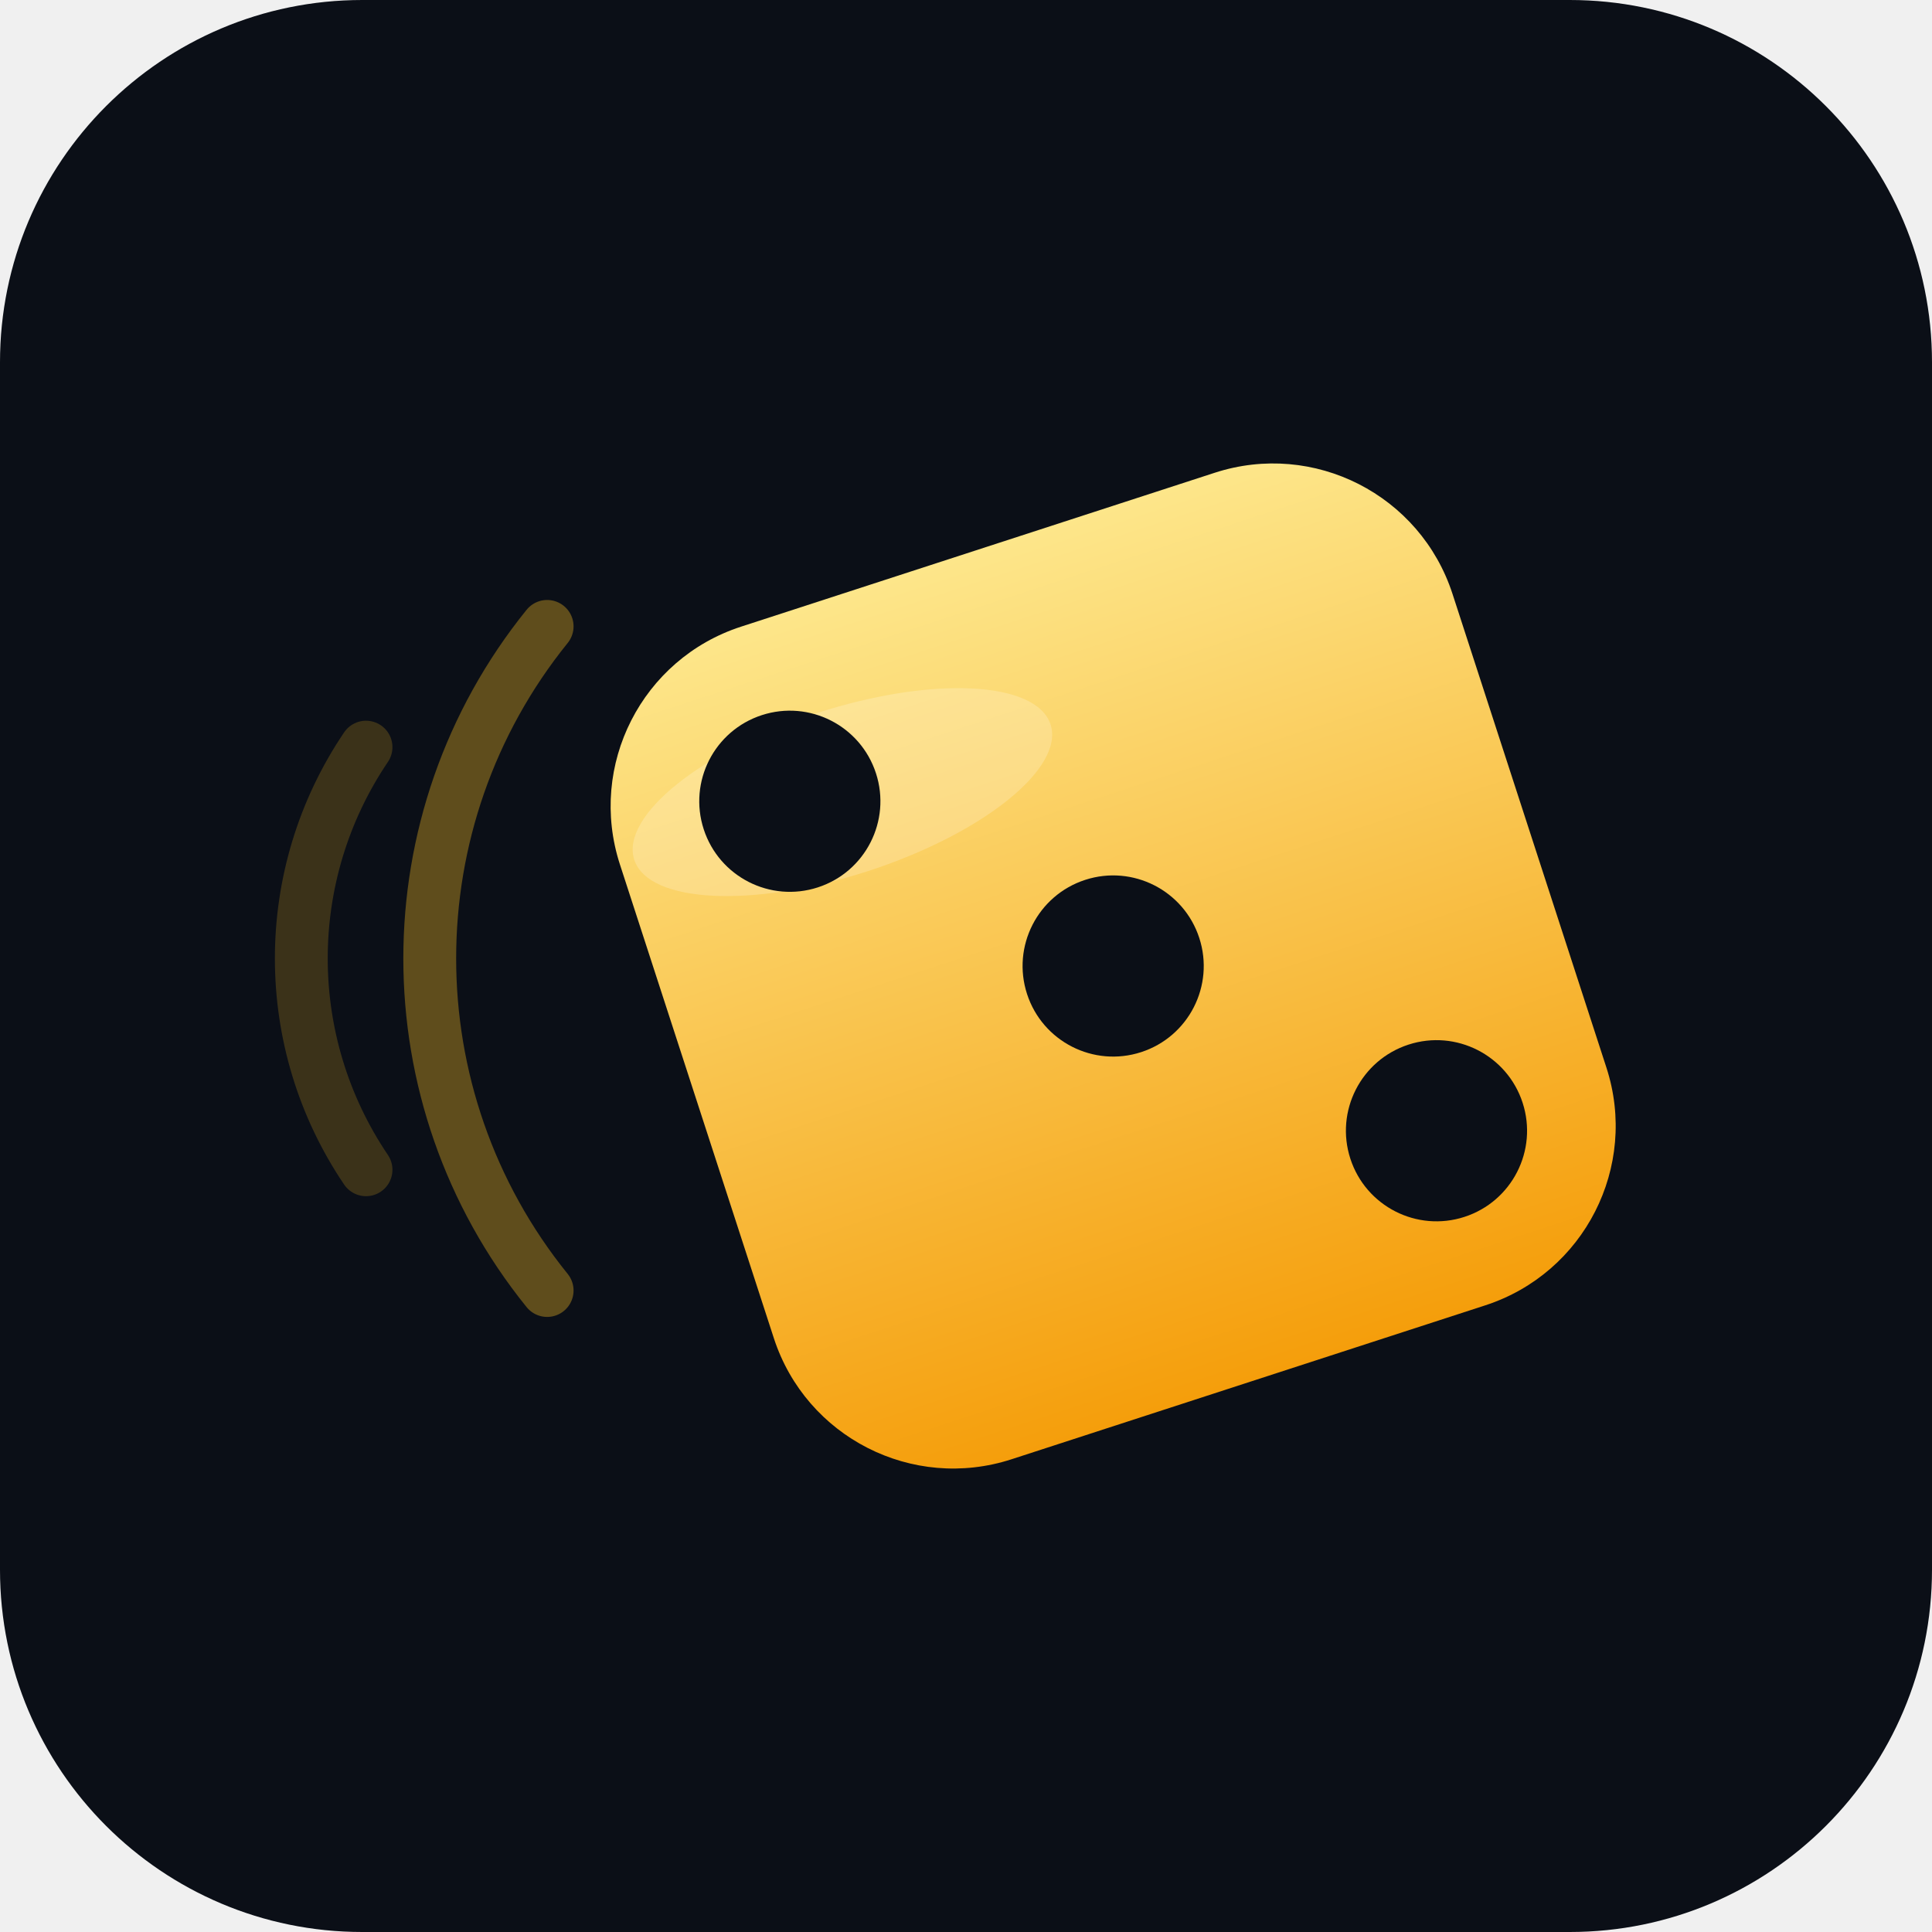
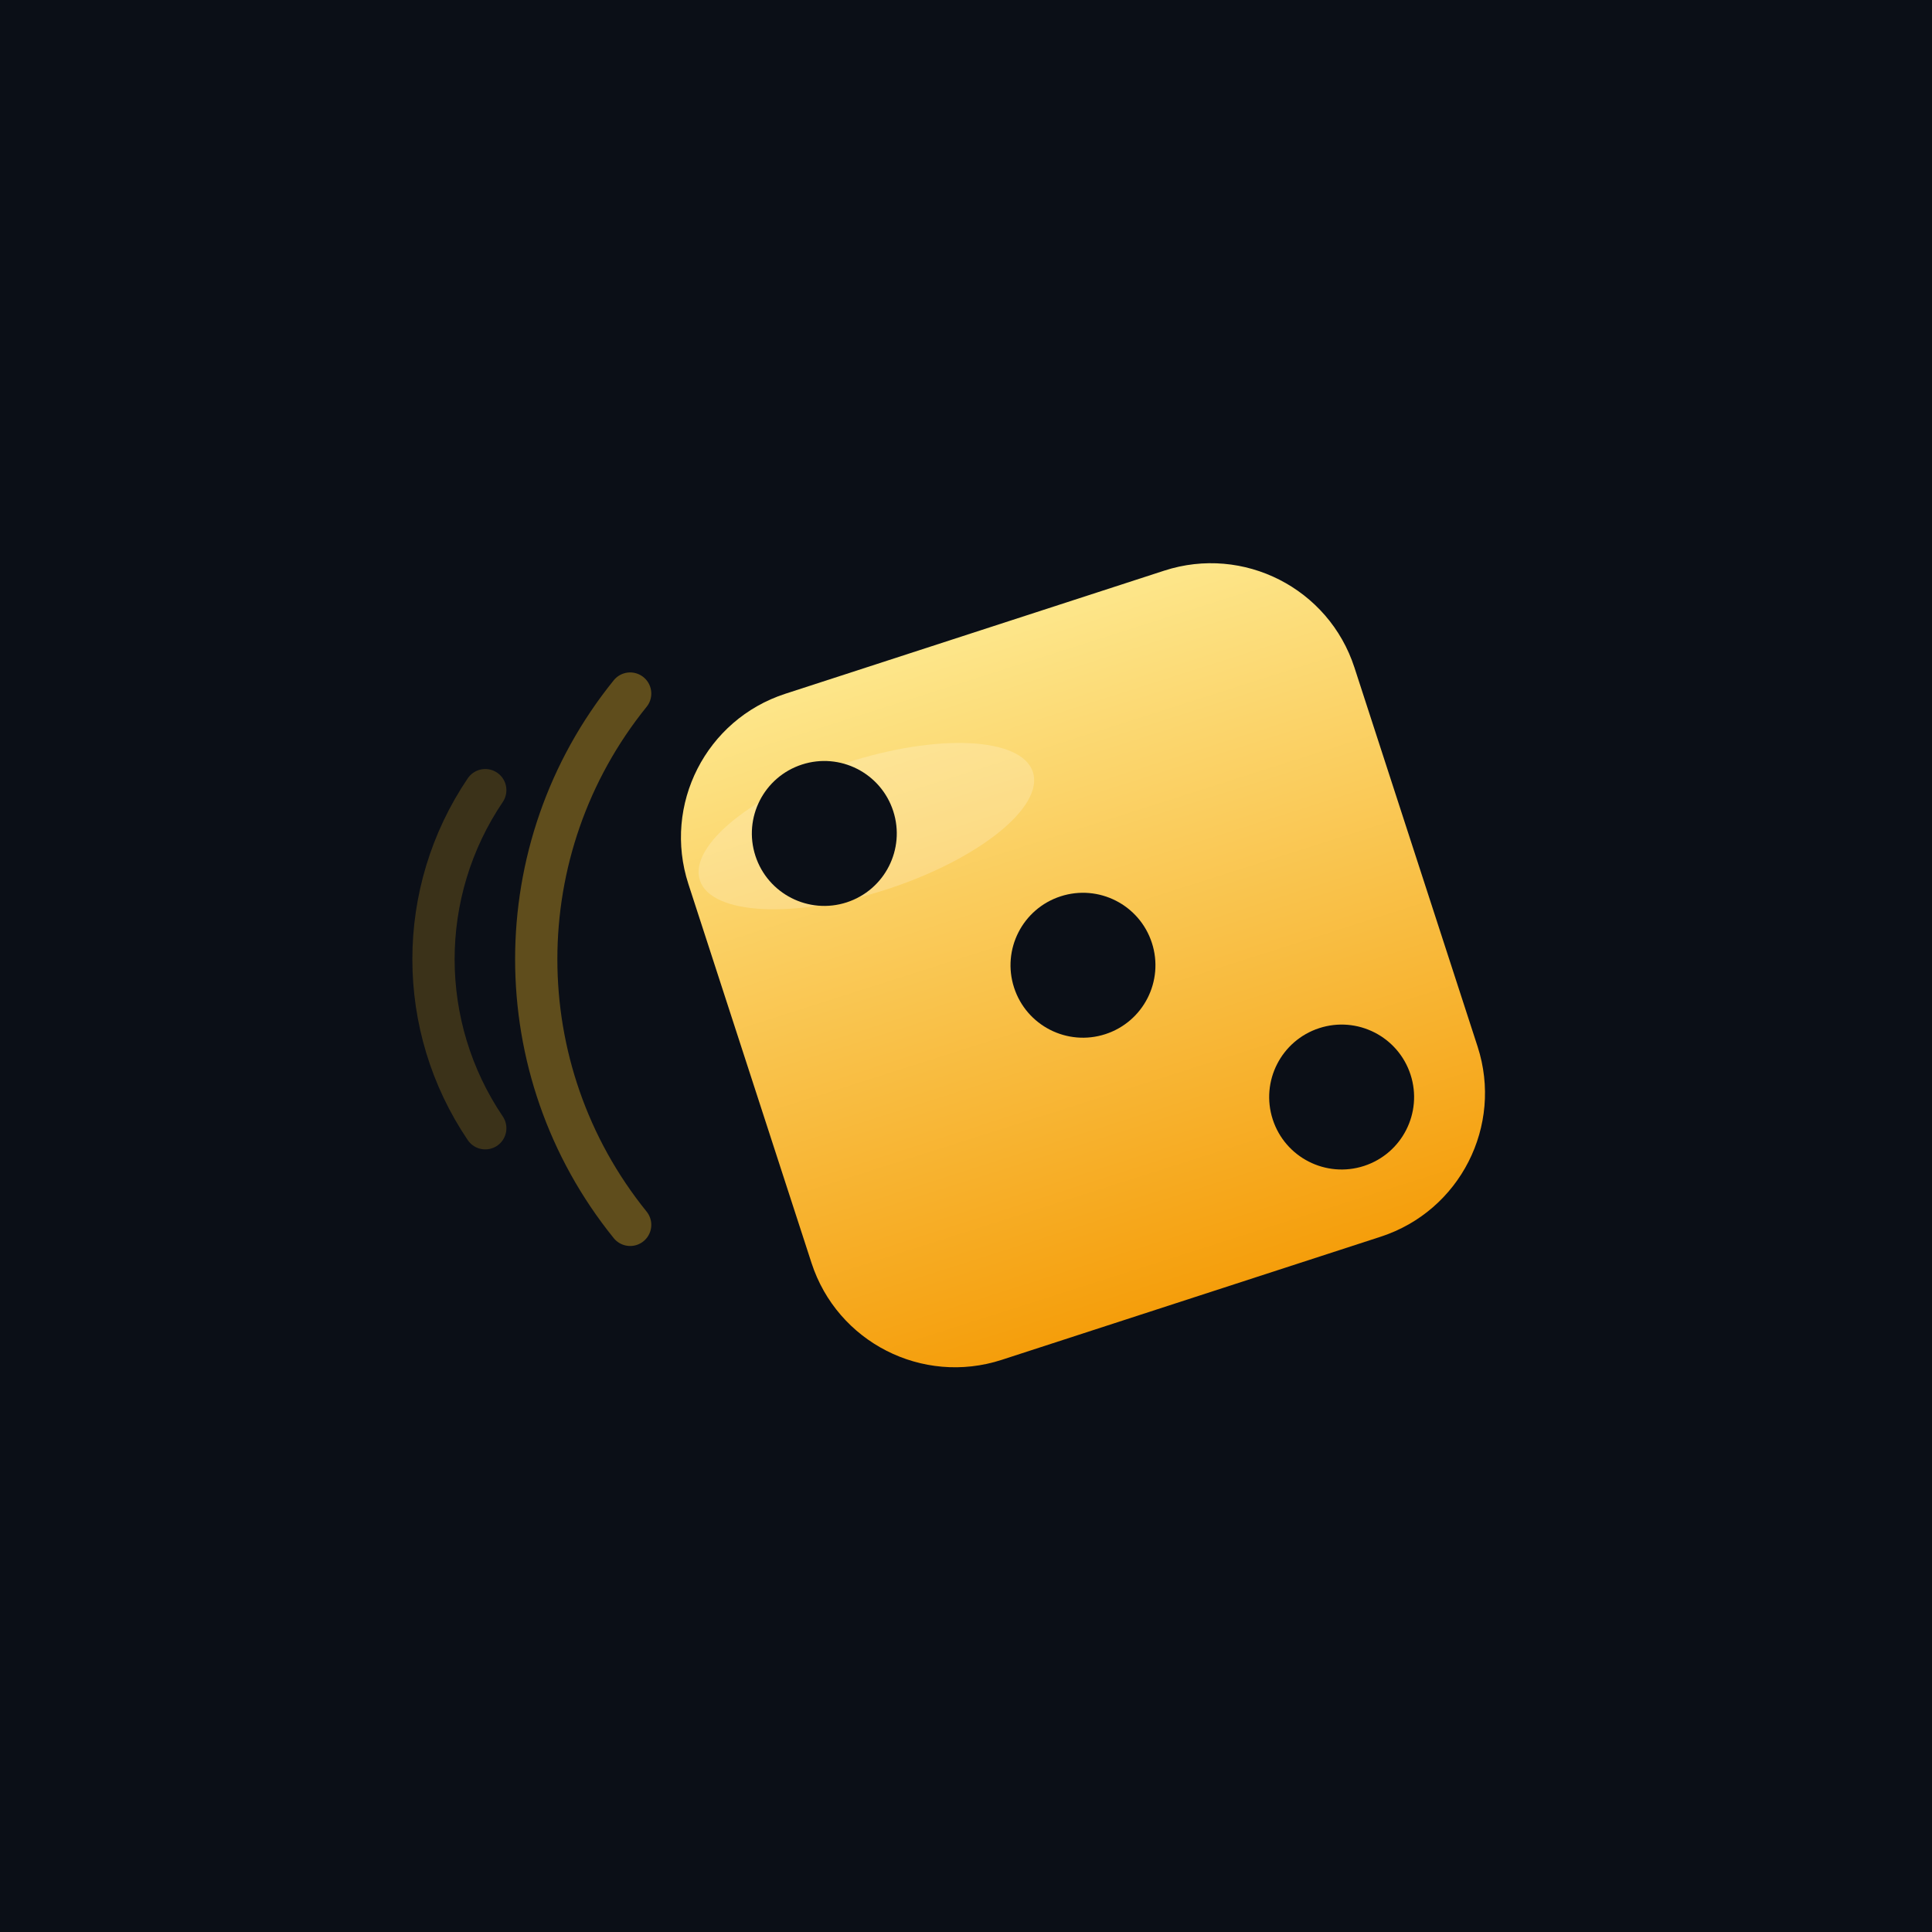
<svg xmlns="http://www.w3.org/2000/svg" viewBox="0 0 512 512">
  <style>
    .badge { fill: #0b0f17 }
    .arc { stroke: #fbbf24 }
    .pip { fill: #0b0f17 }
    .die-a { stop-color: #fde68a }
    .die-b { stop-color: #f59e0b }
    @media (prefers-color-scheme: light) {
      .badge { fill: #f5f2ea }
      .arc { stroke: #c2410c }
      .pip { fill: #fffbeb }
      .die-a { stop-color: #fbbf24 }
      .die-b { stop-color: #c2410c }
    }
  </style>
  <defs>
    <linearGradient id="die" x1="0" y1="0" x2="0" y2="1">
      <stop class="die-a" offset="0" />
      <stop class="die-b" offset="1" />
    </linearGradient>
  </defs>
-   <rect class="badge" width="512" height="512" rx="96" />
-   <g transform="translate(-5 -2)">
+   <rect class="badge" width="512" height="512" />
+   <g transform="translate(51 51) scale(0.8) translate(-5 -2)">
    <g class="arc" fill="none" stroke-linecap="round" stroke-width="14">
      <path d="M150 168a140 140 0 0 0 0 176" opacity="0.35" />
      <path d="M102 200a100 100 0 0 0 0 112" opacity="0.2" />
    </g>
    <g transform="rotate(-18 300 258)">
      <rect x="184" y="142" width="232" height="232" rx="50" fill="url(#die)" />
      <ellipse cx="246" cy="192" rx="58" ry="22" fill="#ffffff" opacity="0.2" />
      <g class="pip">
        <circle cx="232" cy="190" r="24" />
        <circle cx="300" cy="258" r="24" />
        <circle cx="368" cy="326" r="24" />
      </g>
    </g>
  </g>
</svg>
